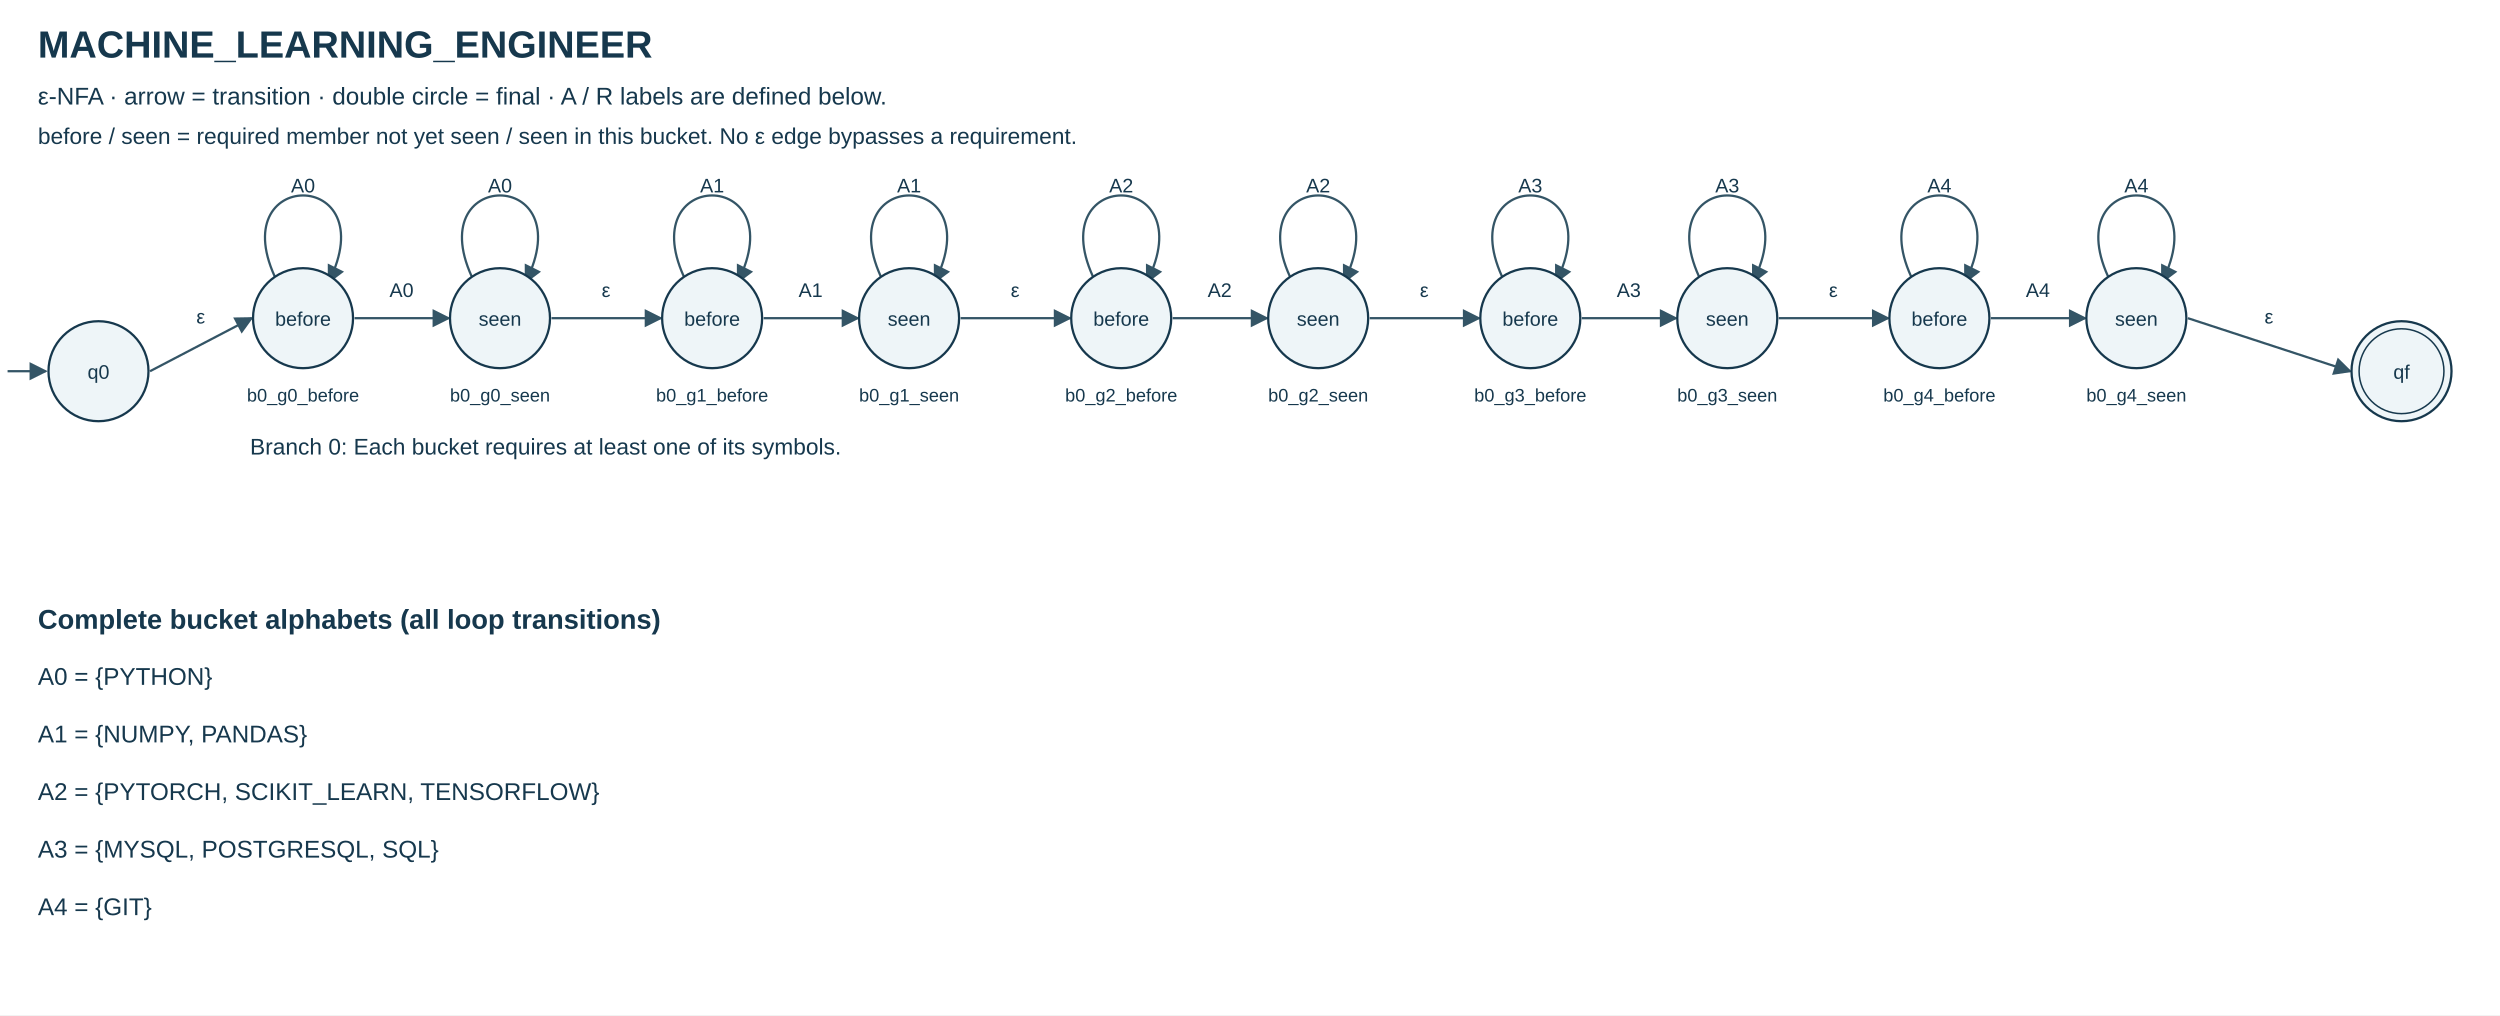
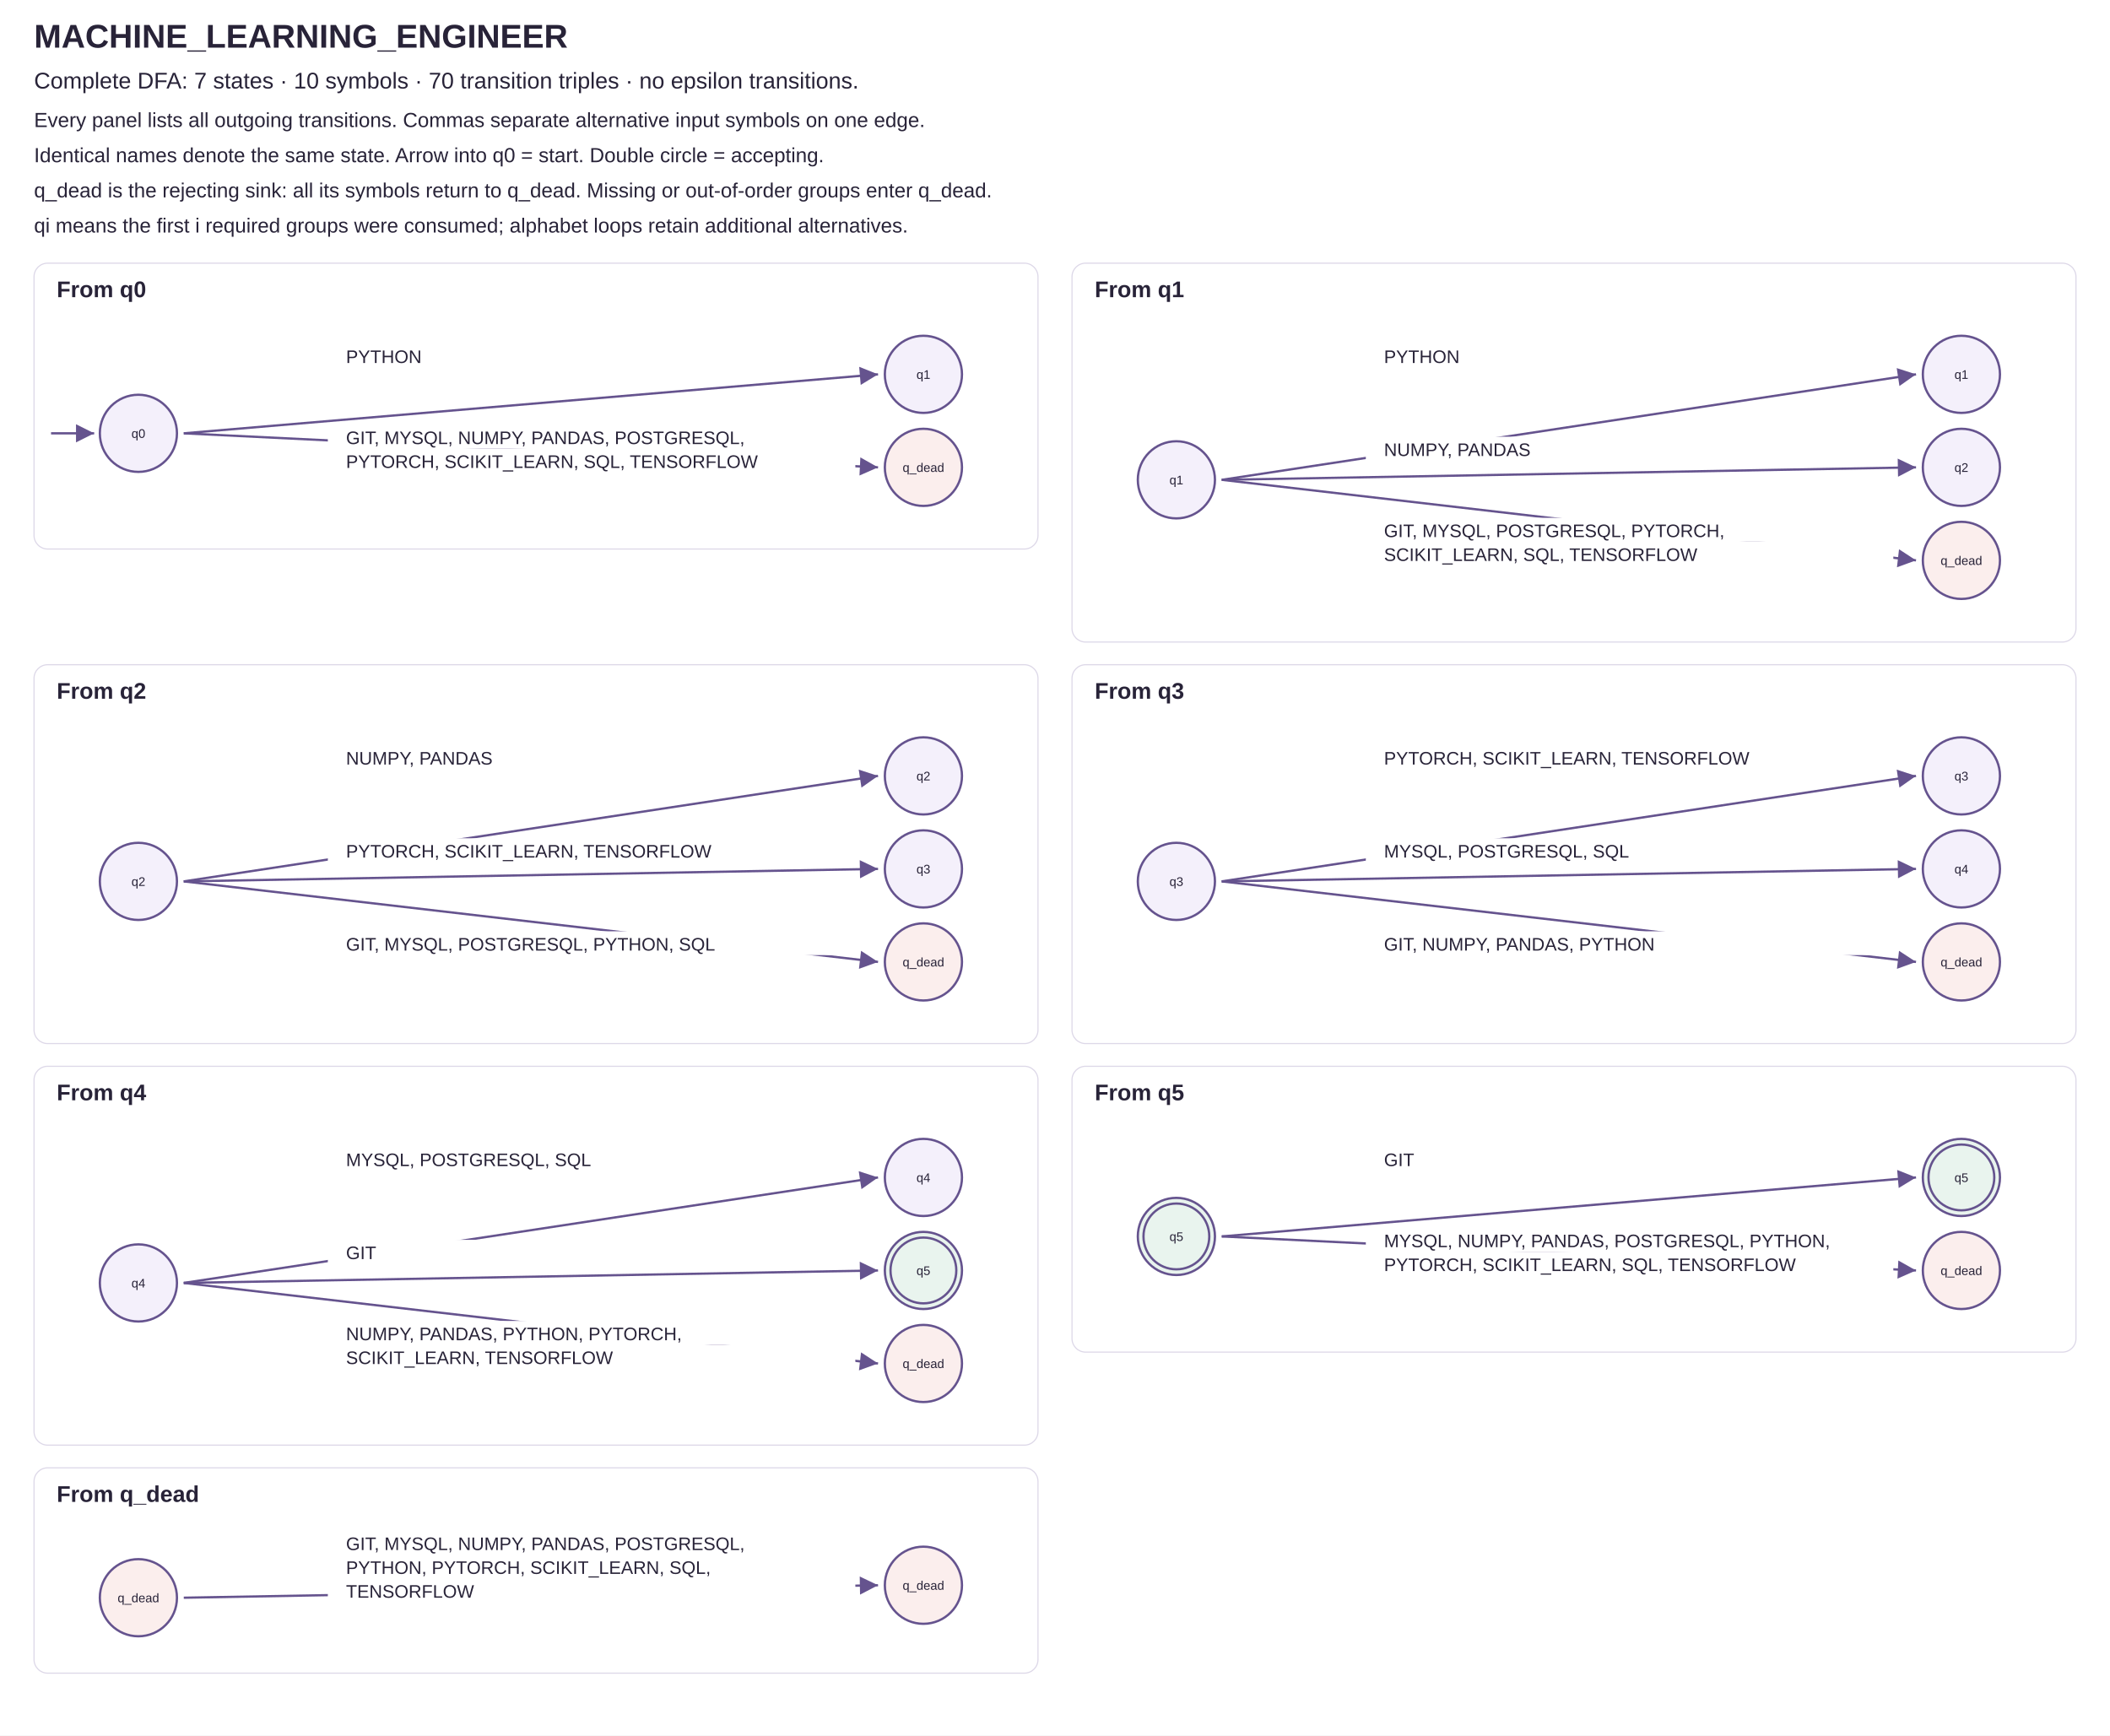
- <svg xmlns="http://www.w3.org/2000/svg" width="1650" height="670" viewBox="0 0 1650 670">
-   <rect width="100%" height="100%" fill="white" />
+ <svg xmlns="http://www.w3.org/2000/svg" width="1860" height="1530" viewBox="0 0 1860 1530" role="img" aria-labelledby="title desc">
+   <rect width="100%" height="100%" fill="#fff" />
  <defs>
-     <marker id="arrow" markerWidth="8" markerHeight="8" refX="7" refY="4" orient="auto">
-       <path d="M0,0 L8,4 L0,8 Z" fill="#345566" />
+     <marker id="arrow" markerWidth="9" markerHeight="8" refX="8" refY="4" orient="auto">
+       <path d="M0,0 L8,4 L0,8 Z" fill="#65538e" />
    </marker>
  </defs>
-   <style>text{font-family:Arial,sans-serif;fill:#16384d}.edge{fill:none;stroke:#345566;stroke-width:1.5;marker-end:url(#arrow)}</style>
-   <text x="25" y="38" font-size="25" font-weight="bold">MACHINE_LEARNING_ENGINEER</text>
-   <text x="25" y="69" font-size="16">ε-NFA · arrow = transition · double circle = final · A / R labels are defined below.</text>
-   <text x="25" y="95" font-size="15">before / seen = required member not yet seen / seen in this bucket. No ε edge bypasses a requirement.</text>
-   <path class="edge" d="M183,186 C145,110 255,110 217,186" />
-   <text x="200" y="127" text-anchor="middle" font-size="13">A0</text>
-   <path class="edge" d="M234,210 L296,210" />
-   <text x="265.0" y="196.0" text-anchor="middle" font-size="13">A0</text>
-   <path class="edge" d="M313,186 C275,110 385,110 347,186" />
-   <text x="330" y="127" text-anchor="middle" font-size="13">A0</text>
-   <path class="edge" d="M364,210 L436,210" />
-   <text x="400.0" y="196.0" text-anchor="middle" font-size="13">ε</text>
-   <path class="edge" d="M453,186 C415,110 525,110 487,186" />
-   <text x="470" y="127" text-anchor="middle" font-size="13">A1</text>
-   <path class="edge" d="M504,210 L566,210" />
-   <text x="535.0" y="196.0" text-anchor="middle" font-size="13">A1</text>
-   <path class="edge" d="M583,186 C545,110 655,110 617,186" />
-   <text x="600" y="127" text-anchor="middle" font-size="13">A1</text>
-   <path class="edge" d="M634,210 L706,210" />
-   <text x="670.0" y="196.0" text-anchor="middle" font-size="13">ε</text>
-   <path class="edge" d="M723,186 C685,110 795,110 757,186" />
-   <text x="740" y="127" text-anchor="middle" font-size="13">A2</text>
-   <path class="edge" d="M774,210 L836,210" />
-   <text x="805.0" y="196.0" text-anchor="middle" font-size="13">A2</text>
-   <path class="edge" d="M853,186 C815,110 925,110 887,186" />
-   <text x="870" y="127" text-anchor="middle" font-size="13">A2</text>
-   <path class="edge" d="M904,210 L976,210" />
-   <text x="940.0" y="196.0" text-anchor="middle" font-size="13">ε</text>
-   <path class="edge" d="M993,186 C955,110 1065,110 1027,186" />
-   <text x="1010" y="127" text-anchor="middle" font-size="13">A3</text>
-   <path class="edge" d="M1044,210 L1106,210" />
-   <text x="1075.0" y="196.0" text-anchor="middle" font-size="13">A3</text>
-   <path class="edge" d="M1123,186 C1085,110 1195,110 1157,186" />
-   <text x="1140" y="127" text-anchor="middle" font-size="13">A3</text>
-   <path class="edge" d="M1174,210 L1246,210" />
-   <text x="1210.0" y="196.0" text-anchor="middle" font-size="13">ε</text>
-   <path class="edge" d="M1263,186 C1225,110 1335,110 1297,186" />
-   <text x="1280" y="127" text-anchor="middle" font-size="13">A4</text>
-   <path class="edge" d="M1314,210 L1376,210" />
-   <text x="1345.0" y="196.0" text-anchor="middle" font-size="13">A4</text>
-   <path class="edge" d="M1393,186 C1355,110 1465,110 1427,186" />
-   <text x="1410" y="127" text-anchor="middle" font-size="13">A4</text>
-   <path class="edge" d="M1444,210 L1551,245.0" />
-   <text x="1497.5" y="213.5" text-anchor="middle" font-size="13">ε</text>
-   <path class="edge" d="M99,245.0 L166,210" />
-   <text x="132.5" y="213.5" text-anchor="middle" font-size="13">ε</text>
-   <circle cx="200" cy="210" r="33" fill="#eef5f8" stroke="#16384d" stroke-width="1.5" />
-   <text x="200" y="215" text-anchor="middle" font-size="13">before</text>
-   <text x="200" y="265" text-anchor="middle" font-size="12">b0_g0_before</text>
-   <circle cx="330" cy="210" r="33" fill="#eef5f8" stroke="#16384d" stroke-width="1.5" />
-   <text x="330" y="215" text-anchor="middle" font-size="13">seen</text>
-   <text x="330" y="265" text-anchor="middle" font-size="12">b0_g0_seen</text>
-   <circle cx="470" cy="210" r="33" fill="#eef5f8" stroke="#16384d" stroke-width="1.5" />
-   <text x="470" y="215" text-anchor="middle" font-size="13">before</text>
-   <text x="470" y="265" text-anchor="middle" font-size="12">b0_g1_before</text>
-   <circle cx="600" cy="210" r="33" fill="#eef5f8" stroke="#16384d" stroke-width="1.5" />
-   <text x="600" y="215" text-anchor="middle" font-size="13">seen</text>
-   <text x="600" y="265" text-anchor="middle" font-size="12">b0_g1_seen</text>
-   <circle cx="740" cy="210" r="33" fill="#eef5f8" stroke="#16384d" stroke-width="1.5" />
-   <text x="740" y="215" text-anchor="middle" font-size="13">before</text>
-   <text x="740" y="265" text-anchor="middle" font-size="12">b0_g2_before</text>
-   <circle cx="870" cy="210" r="33" fill="#eef5f8" stroke="#16384d" stroke-width="1.5" />
-   <text x="870" y="215" text-anchor="middle" font-size="13">seen</text>
-   <text x="870" y="265" text-anchor="middle" font-size="12">b0_g2_seen</text>
-   <circle cx="1010" cy="210" r="33" fill="#eef5f8" stroke="#16384d" stroke-width="1.5" />
-   <text x="1010" y="215" text-anchor="middle" font-size="13">before</text>
-   <text x="1010" y="265" text-anchor="middle" font-size="12">b0_g3_before</text>
-   <circle cx="1140" cy="210" r="33" fill="#eef5f8" stroke="#16384d" stroke-width="1.5" />
-   <text x="1140" y="215" text-anchor="middle" font-size="13">seen</text>
-   <text x="1140" y="265" text-anchor="middle" font-size="12">b0_g3_seen</text>
-   <circle cx="1280" cy="210" r="33" fill="#eef5f8" stroke="#16384d" stroke-width="1.5" />
-   <text x="1280" y="215" text-anchor="middle" font-size="13">before</text>
-   <text x="1280" y="265" text-anchor="middle" font-size="12">b0_g4_before</text>
-   <circle cx="1410" cy="210" r="33" fill="#eef5f8" stroke="#16384d" stroke-width="1.5" />
-   <text x="1410" y="215" text-anchor="middle" font-size="13">seen</text>
-   <text x="1410" y="265" text-anchor="middle" font-size="12">b0_g4_seen</text>
-   <circle cx="65" cy="245.0" r="33" fill="#eef5f8" stroke="#16384d" stroke-width="1.5" />
-   <text x="65" y="250.0" text-anchor="middle" font-size="13">q0</text>
-   <circle cx="1585" cy="245.0" r="33" fill="#eef5f8" stroke="#16384d" stroke-width="1.5" />
-   <circle cx="1585" cy="245.0" r="28" fill="none" stroke="#16384d" />
-   <text x="1585" y="250.0" text-anchor="middle" font-size="13">qf</text>
-   <path class="edge" d="M5,245.0 L30,245.0" />
-   <text x="165" y="300" font-size="15">Branch 0: Each bucket requires at least one of its symbols.</text>
-   <text x="25" y="415" font-size="18" font-weight="bold">Complete bucket alphabets (all loop transitions)</text>
-   <text x="25" y="452" font-size="16">A0 = {PYTHON}</text>
-   <text x="25" y="490" font-size="16">A1 = {NUMPY, PANDAS}</text>
-   <text x="25" y="528" font-size="16">A2 = {PYTORCH, SCIKIT_LEARN, TENSORFLOW}</text>
-   <text x="25" y="566" font-size="16">A3 = {MYSQL, POSTGRESQL, SQL}</text>
-   <text x="25" y="604" font-size="16">A4 = {GIT}</text>
+   <style>text{font-family:Arial,sans-serif;fill:#282338}.edge{fill:none;stroke:#65538e;stroke-width:2;marker-end:url(#arrow)}</style>
+   <text x="30" y="42" font-size="29" font-weight="bold">MACHINE_LEARNING_ENGINEER</text>
+   <text x="30" y="78" font-size="20">Complete DFA: 7 states · 10 symbols · 70 transition triples · no epsilon transitions.</text>
+   <text x="30" y="112" font-size="18">Every panel lists all outgoing transitions. Commas separate alternative input symbols on one edge.</text>
+   <text x="30" y="143" font-size="18">Identical names denote the same state. Arrow into q0 = start. Double circle = accepting.</text>
+   <text x="30" y="174" font-size="18">q_dead is the rejecting sink: all its symbols return to q_dead. Missing or out-of-order groups enter q_dead.</text>
+   <text x="30" y="205" font-size="18">qi means the first i required groups were consumed; alphabet loops retain additional alternatives.</text>
+   <g data-source="q0">
+     <rect x="30" y="232" width="885" height="252" rx="12" fill="#fff" stroke="#ddd8e8" />
+     <text x="50" y="262" font-size="20" font-weight="bold">From q0</text>
+     <circle cx="122" cy="382.0" r="34" fill="#f4f0fb" stroke="#65538e" stroke-width="2" />
+     <text x="122" y="386.0" text-anchor="middle" font-size="11">q0</text>
+     <path class="edge" d="M45,382.0 L83,382.0" />
+     <g data-target="q1" data-symbols="[&quot;PYTHON&quot;]">
+       <path class="edge" d="M162,382.0 L774,330.0" />
+       <rect x="289" y="303.0" width="465" height="21" fill="#fff" />
+       <text x="305" y="320.0" font-size="16">PYTHON</text>
+       <circle cx="814" cy="330.0" r="34" fill="#f4f0fb" stroke="#65538e" stroke-width="2" />
+       <text x="814" y="334.0" text-anchor="middle" font-size="11">q1</text>
+     </g>
+     <g data-target="q_dead" data-symbols="[&quot;GIT&quot;, &quot;MYSQL&quot;, &quot;NUMPY&quot;, &quot;PANDAS&quot;, &quot;POSTGRESQL&quot;, &quot;PYTORCH&quot;, &quot;SCIKIT_LEARN&quot;, &quot;SQL&quot;, &quot;TENSORFLOW&quot;]">
+       <path class="edge" d="M162,382.0 L774,412.0" />
+       <rect x="289" y="374.5" width="465" height="21" fill="#fff" />
+       <text x="305" y="391.5" font-size="16">GIT, MYSQL, NUMPY, PANDAS, POSTGRESQL,</text>
+       <rect x="289" y="395.5" width="465" height="21" fill="#fff" />
+       <text x="305" y="412.5" font-size="16">PYTORCH, SCIKIT_LEARN, SQL, TENSORFLOW</text>
+       <circle cx="814" cy="412.0" r="34" fill="#fbeeed" stroke="#65538e" stroke-width="2" />
+       <text x="814" y="416.0" text-anchor="middle" font-size="11">q_dead</text>
+     </g>
+   </g>
+   <g data-source="q1">
+     <rect x="945" y="232" width="885" height="334" rx="12" fill="#fff" stroke="#ddd8e8" />
+     <text x="965" y="262" font-size="20" font-weight="bold">From q1</text>
+     <circle cx="1037" cy="423.0" r="34" fill="#f4f0fb" stroke="#65538e" stroke-width="2" />
+     <text x="1037" y="427.0" text-anchor="middle" font-size="11">q1</text>
+     <g data-target="q1" data-symbols="[&quot;PYTHON&quot;]">
+       <path class="edge" d="M1077,423.0 L1689,330.0" />
+       <rect x="1204" y="303.0" width="465" height="21" fill="#fff" />
+       <text x="1220" y="320.0" font-size="16">PYTHON</text>
+       <circle cx="1729" cy="330.0" r="34" fill="#f4f0fb" stroke="#65538e" stroke-width="2" />
+       <text x="1729" y="334.0" text-anchor="middle" font-size="11">q1</text>
+     </g>
+     <g data-target="q2" data-symbols="[&quot;NUMPY&quot;, &quot;PANDAS&quot;]">
+       <path class="edge" d="M1077,423.0 L1689,412.0" />
+       <rect x="1204" y="385.0" width="465" height="21" fill="#fff" />
+       <text x="1220" y="402.0" font-size="16">NUMPY, PANDAS</text>
+       <circle cx="1729" cy="412.0" r="34" fill="#f4f0fb" stroke="#65538e" stroke-width="2" />
+       <text x="1729" y="416.0" text-anchor="middle" font-size="11">q2</text>
+     </g>
+     <g data-target="q_dead" data-symbols="[&quot;GIT&quot;, &quot;MYSQL&quot;, &quot;POSTGRESQL&quot;, &quot;PYTORCH&quot;, &quot;SCIKIT_LEARN&quot;, &quot;SQL&quot;, &quot;TENSORFLOW&quot;]">
+       <path class="edge" d="M1077,423.0 L1689,494.0" />
+       <rect x="1204" y="456.5" width="465" height="21" fill="#fff" />
+       <text x="1220" y="473.5" font-size="16">GIT, MYSQL, POSTGRESQL, PYTORCH,</text>
+       <rect x="1204" y="477.5" width="465" height="21" fill="#fff" />
+       <text x="1220" y="494.5" font-size="16">SCIKIT_LEARN, SQL, TENSORFLOW</text>
+       <circle cx="1729" cy="494.0" r="34" fill="#fbeeed" stroke="#65538e" stroke-width="2" />
+       <text x="1729" y="498.0" text-anchor="middle" font-size="11">q_dead</text>
+     </g>
+   </g>
+   <g data-source="q2">
+     <rect x="30" y="586" width="885" height="334" rx="12" fill="#fff" stroke="#ddd8e8" />
+     <text x="50" y="616" font-size="20" font-weight="bold">From q2</text>
+     <circle cx="122" cy="777.0" r="34" fill="#f4f0fb" stroke="#65538e" stroke-width="2" />
+     <text x="122" y="781.0" text-anchor="middle" font-size="11">q2</text>
+     <g data-target="q2" data-symbols="[&quot;NUMPY&quot;, &quot;PANDAS&quot;]">
+       <path class="edge" d="M162,777.0 L774,684.0" />
+       <rect x="289" y="657.0" width="465" height="21" fill="#fff" />
+       <text x="305" y="674.0" font-size="16">NUMPY, PANDAS</text>
+       <circle cx="814" cy="684.0" r="34" fill="#f4f0fb" stroke="#65538e" stroke-width="2" />
+       <text x="814" y="688.0" text-anchor="middle" font-size="11">q2</text>
+     </g>
+     <g data-target="q3" data-symbols="[&quot;PYTORCH&quot;, &quot;SCIKIT_LEARN&quot;, &quot;TENSORFLOW&quot;]">
+       <path class="edge" d="M162,777.0 L774,766.0" />
+       <rect x="289" y="739.0" width="465" height="21" fill="#fff" />
+       <text x="305" y="756.0" font-size="16">PYTORCH, SCIKIT_LEARN, TENSORFLOW</text>
+       <circle cx="814" cy="766.0" r="34" fill="#f4f0fb" stroke="#65538e" stroke-width="2" />
+       <text x="814" y="770.0" text-anchor="middle" font-size="11">q3</text>
+     </g>
+     <g data-target="q_dead" data-symbols="[&quot;GIT&quot;, &quot;MYSQL&quot;, &quot;POSTGRESQL&quot;, &quot;PYTHON&quot;, &quot;SQL&quot;]">
+       <path class="edge" d="M162,777.0 L774,848.0" />
+       <rect x="289" y="821.0" width="465" height="21" fill="#fff" />
+       <text x="305" y="838.0" font-size="16">GIT, MYSQL, POSTGRESQL, PYTHON, SQL</text>
+       <circle cx="814" cy="848.0" r="34" fill="#fbeeed" stroke="#65538e" stroke-width="2" />
+       <text x="814" y="852.0" text-anchor="middle" font-size="11">q_dead</text>
+     </g>
+   </g>
+   <g data-source="q3">
+     <rect x="945" y="586" width="885" height="334" rx="12" fill="#fff" stroke="#ddd8e8" />
+     <text x="965" y="616" font-size="20" font-weight="bold">From q3</text>
+     <circle cx="1037" cy="777.0" r="34" fill="#f4f0fb" stroke="#65538e" stroke-width="2" />
+     <text x="1037" y="781.0" text-anchor="middle" font-size="11">q3</text>
+     <g data-target="q3" data-symbols="[&quot;PYTORCH&quot;, &quot;SCIKIT_LEARN&quot;, &quot;TENSORFLOW&quot;]">
+       <path class="edge" d="M1077,777.0 L1689,684.0" />
+       <rect x="1204" y="657.0" width="465" height="21" fill="#fff" />
+       <text x="1220" y="674.0" font-size="16">PYTORCH, SCIKIT_LEARN, TENSORFLOW</text>
+       <circle cx="1729" cy="684.0" r="34" fill="#f4f0fb" stroke="#65538e" stroke-width="2" />
+       <text x="1729" y="688.0" text-anchor="middle" font-size="11">q3</text>
+     </g>
+     <g data-target="q4" data-symbols="[&quot;MYSQL&quot;, &quot;POSTGRESQL&quot;, &quot;SQL&quot;]">
+       <path class="edge" d="M1077,777.0 L1689,766.0" />
+       <rect x="1204" y="739.0" width="465" height="21" fill="#fff" />
+       <text x="1220" y="756.0" font-size="16">MYSQL, POSTGRESQL, SQL</text>
+       <circle cx="1729" cy="766.0" r="34" fill="#f4f0fb" stroke="#65538e" stroke-width="2" />
+       <text x="1729" y="770.0" text-anchor="middle" font-size="11">q4</text>
+     </g>
+     <g data-target="q_dead" data-symbols="[&quot;GIT&quot;, &quot;NUMPY&quot;, &quot;PANDAS&quot;, &quot;PYTHON&quot;]">
+       <path class="edge" d="M1077,777.0 L1689,848.0" />
+       <rect x="1204" y="821.0" width="465" height="21" fill="#fff" />
+       <text x="1220" y="838.0" font-size="16">GIT, NUMPY, PANDAS, PYTHON</text>
+       <circle cx="1729" cy="848.0" r="34" fill="#fbeeed" stroke="#65538e" stroke-width="2" />
+       <text x="1729" y="852.0" text-anchor="middle" font-size="11">q_dead</text>
+     </g>
+   </g>
+   <g data-source="q4">
+     <rect x="30" y="940" width="885" height="334" rx="12" fill="#fff" stroke="#ddd8e8" />
+     <text x="50" y="970" font-size="20" font-weight="bold">From q4</text>
+     <circle cx="122" cy="1131.0" r="34" fill="#f4f0fb" stroke="#65538e" stroke-width="2" />
+     <text x="122" y="1135.0" text-anchor="middle" font-size="11">q4</text>
+     <g data-target="q4" data-symbols="[&quot;MYSQL&quot;, &quot;POSTGRESQL&quot;, &quot;SQL&quot;]">
+       <path class="edge" d="M162,1131.0 L774,1038.0" />
+       <rect x="289" y="1011.0" width="465" height="21" fill="#fff" />
+       <text x="305" y="1028.0" font-size="16">MYSQL, POSTGRESQL, SQL</text>
+       <circle cx="814" cy="1038.0" r="34" fill="#f4f0fb" stroke="#65538e" stroke-width="2" />
+       <text x="814" y="1042.0" text-anchor="middle" font-size="11">q4</text>
+     </g>
+     <g data-target="q5" data-symbols="[&quot;GIT&quot;]">
+       <path class="edge" d="M162,1131.0 L774,1120.0" />
+       <rect x="289" y="1093.0" width="465" height="21" fill="#fff" />
+       <text x="305" y="1110.0" font-size="16">GIT</text>
+       <circle cx="814" cy="1120.0" r="34" fill="#e9f4ee" stroke="#65538e" stroke-width="2" />
+       <circle cx="814" cy="1120.0" r="29" fill="none" stroke="#65538e" stroke-width="2" />
+       <text x="814" y="1124.0" text-anchor="middle" font-size="11">q5</text>
+     </g>
+     <g data-target="q_dead" data-symbols="[&quot;NUMPY&quot;, &quot;PANDAS&quot;, &quot;PYTHON&quot;, &quot;PYTORCH&quot;, &quot;SCIKIT_LEARN&quot;, &quot;TENSORFLOW&quot;]">
+       <path class="edge" d="M162,1131.0 L774,1202.0" />
+       <rect x="289" y="1164.5" width="465" height="21" fill="#fff" />
+       <text x="305" y="1181.5" font-size="16">NUMPY, PANDAS, PYTHON, PYTORCH,</text>
+       <rect x="289" y="1185.5" width="465" height="21" fill="#fff" />
+       <text x="305" y="1202.5" font-size="16">SCIKIT_LEARN, TENSORFLOW</text>
+       <circle cx="814" cy="1202.0" r="34" fill="#fbeeed" stroke="#65538e" stroke-width="2" />
+       <text x="814" y="1206.0" text-anchor="middle" font-size="11">q_dead</text>
+     </g>
+   </g>
+   <g data-source="q5">
+     <rect x="945" y="940" width="885" height="252" rx="12" fill="#fff" stroke="#ddd8e8" />
+     <text x="965" y="970" font-size="20" font-weight="bold">From q5</text>
+     <circle cx="1037" cy="1090.0" r="34" fill="#e9f4ee" stroke="#65538e" stroke-width="2" />
+     <circle cx="1037" cy="1090.0" r="29" fill="none" stroke="#65538e" stroke-width="2" />
+     <text x="1037" y="1094.0" text-anchor="middle" font-size="11">q5</text>
+     <g data-target="q5" data-symbols="[&quot;GIT&quot;]">
+       <path class="edge" d="M1077,1090.0 L1689,1038.0" />
+       <rect x="1204" y="1011.0" width="465" height="21" fill="#fff" />
+       <text x="1220" y="1028.0" font-size="16">GIT</text>
+       <circle cx="1729" cy="1038.0" r="34" fill="#e9f4ee" stroke="#65538e" stroke-width="2" />
+       <circle cx="1729" cy="1038.0" r="29" fill="none" stroke="#65538e" stroke-width="2" />
+       <text x="1729" y="1042.0" text-anchor="middle" font-size="11">q5</text>
+     </g>
+     <g data-target="q_dead" data-symbols="[&quot;MYSQL&quot;, &quot;NUMPY&quot;, &quot;PANDAS&quot;, &quot;POSTGRESQL&quot;, &quot;PYTHON&quot;, &quot;PYTORCH&quot;, &quot;SCIKIT_LEARN&quot;, &quot;SQL&quot;, &quot;TENSORFLOW&quot;]">
+       <path class="edge" d="M1077,1090.0 L1689,1120.0" />
+       <rect x="1204" y="1082.5" width="465" height="21" fill="#fff" />
+       <text x="1220" y="1099.5" font-size="16">MYSQL, NUMPY, PANDAS, POSTGRESQL, PYTHON,</text>
+       <rect x="1204" y="1103.5" width="465" height="21" fill="#fff" />
+       <text x="1220" y="1120.5" font-size="16">PYTORCH, SCIKIT_LEARN, SQL, TENSORFLOW</text>
+       <circle cx="1729" cy="1120.0" r="34" fill="#fbeeed" stroke="#65538e" stroke-width="2" />
+       <text x="1729" y="1124.0" text-anchor="middle" font-size="11">q_dead</text>
+     </g>
+   </g>
+   <g data-source="q_dead">
+     <rect x="30" y="1294" width="885" height="181" rx="12" fill="#fff" stroke="#ddd8e8" />
+     <text x="50" y="1324" font-size="20" font-weight="bold">From q_dead</text>
+     <circle cx="122" cy="1408.5" r="34" fill="#fbeeed" stroke="#65538e" stroke-width="2" />
+     <text x="122" y="1412.5" text-anchor="middle" font-size="11">q_dead</text>
+     <g data-target="q_dead" data-symbols="[&quot;GIT&quot;, &quot;MYSQL&quot;, &quot;NUMPY&quot;, &quot;PANDAS&quot;, &quot;POSTGRESQL&quot;, &quot;PYTHON&quot;, &quot;PYTORCH&quot;, &quot;SCIKIT_LEARN&quot;, &quot;SQL&quot;, &quot;TENSORFLOW&quot;]">
+       <path class="edge" d="M162,1408.5 L774,1397.5" />
+       <rect x="289" y="1349.5" width="465" height="21" fill="#fff" />
+       <text x="305" y="1366.5" font-size="16">GIT, MYSQL, NUMPY, PANDAS, POSTGRESQL,</text>
+       <rect x="289" y="1370.5" width="465" height="21" fill="#fff" />
+       <text x="305" y="1387.5" font-size="16">PYTHON, PYTORCH, SCIKIT_LEARN, SQL,</text>
+       <rect x="289" y="1391.5" width="465" height="21" fill="#fff" />
+       <text x="305" y="1408.5" font-size="16">TENSORFLOW</text>
+       <circle cx="814" cy="1397.5" r="34" fill="#fbeeed" stroke="#65538e" stroke-width="2" />
+       <text x="814" y="1401.5" text-anchor="middle" font-size="11">q_dead</text>
+     </g>
+   </g>
</svg>
